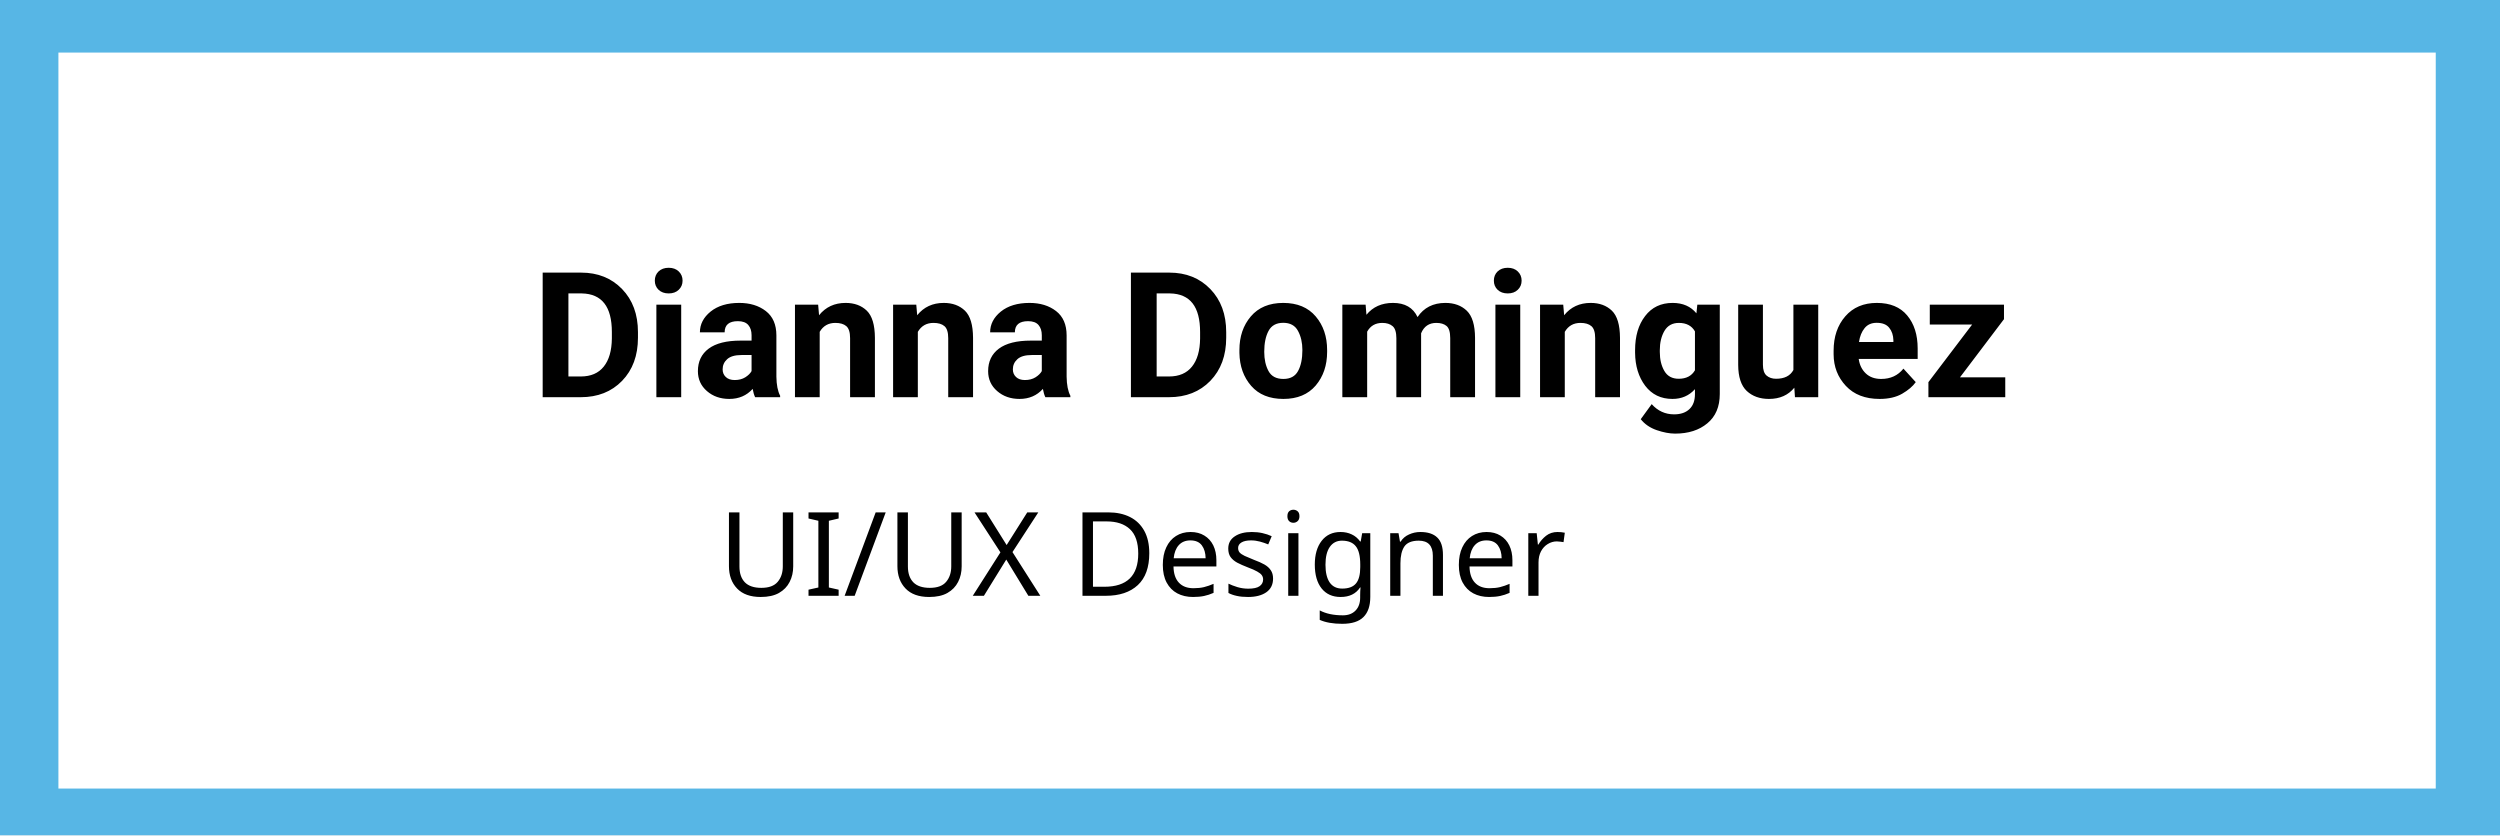
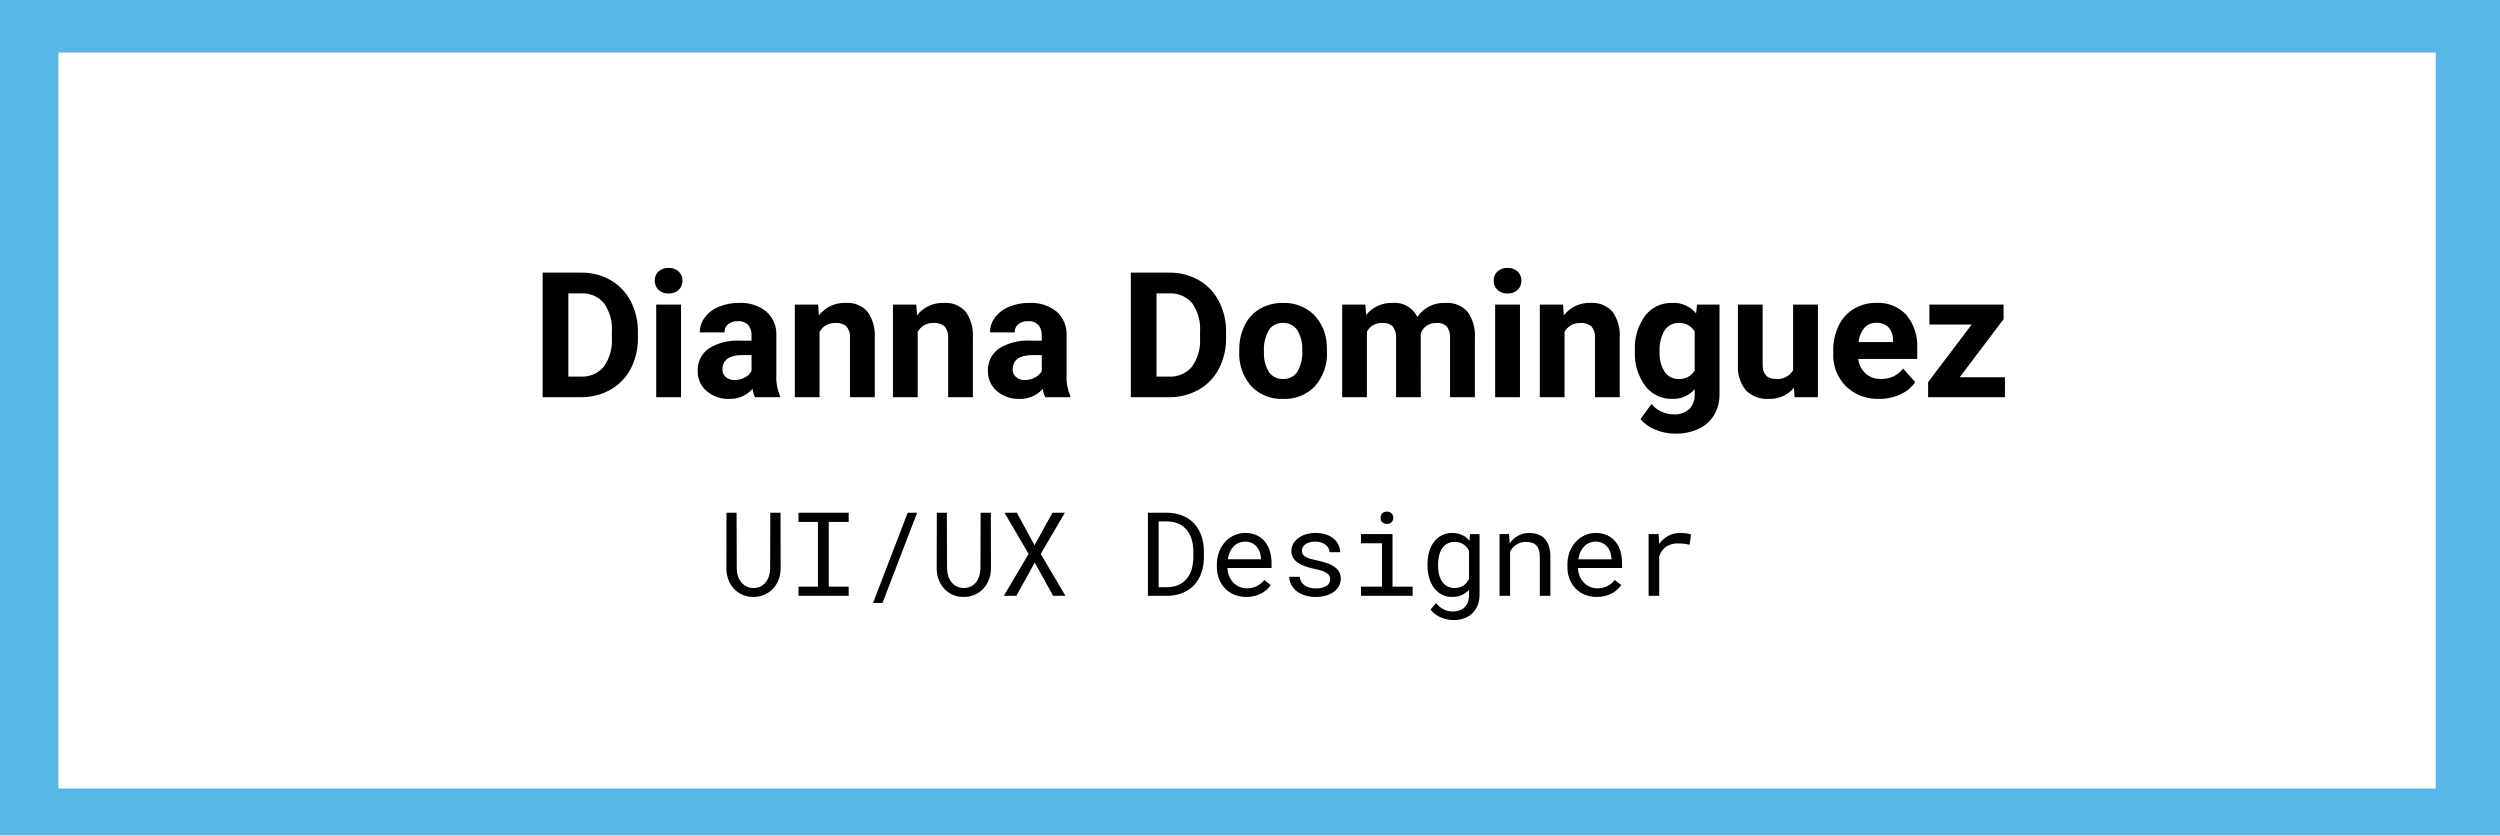
<svg xmlns="http://www.w3.org/2000/svg" width="428" height="143" viewBox="0 0 428 143">
  <defs>
    <clipPath id="clip-New-Site-Logo">
      <rect width="428" height="143" />
    </clipPath>
  </defs>
  <g id="New-Site-Logo" clip-path="url(#clip-New-Site-Logo)">
    <rect width="428" height="143" fill="rgba(24,158,224,0.71)" />
    <rect id="Rectangle_1" data-name="Rectangle 1" width="407" height="126" transform="translate(10 9)" fill="#fff" />
    <g id="Group_1" data-name="Group 1" transform="translate(119 3)">
-       <text id="Dianna_Dominguez" data-name="Dianna Dominguez" transform="translate(-28 65)" font-size="30" font-family="Roboto-Bold, Roboto" font-weight="700">
-         <tspan x="0" y="0">Dianna Dominguez</tspan>
-       </text>
-       <text id="UI_UX_Designer" data-name="UI/UX Designer" transform="translate(4 99)" font-size="20" font-family="RobotoMono-Regular, Roboto Mono">
-         <tspan x="0" y="0">UI/UX Designer</tspan>
-       </text>
+       <path id="Path_1" data-name="Path 1" d="M1.9,0V-21.328H8.467A9.966,9.966,0,0,1,13.5-20.061a8.836,8.836,0,0,1,3.464,3.6,11.115,11.115,0,0,1,1.245,5.31v.981a11.146,11.146,0,0,1-1.223,5.288,8.76,8.76,0,0,1-3.45,3.589A10.041,10.041,0,0,1,8.511,0ZM6.3-17.769V-3.53H8.423a4.772,4.772,0,0,0,3.94-1.685,7.612,7.612,0,0,0,1.392-4.819v-1.128a7.733,7.733,0,0,0-1.348-4.929,4.756,4.756,0,0,0-3.94-1.677ZM25.591,0H21.343V-15.85h4.248Zm-4.5-19.951a2.085,2.085,0,0,1,.637-1.567,2.394,2.394,0,0,1,1.736-.615,2.4,2.4,0,0,1,1.729.615,2.073,2.073,0,0,1,.645,1.567,2.078,2.078,0,0,1-.652,1.582,2.4,2.4,0,0,1-1.721.615,2.4,2.4,0,0,1-1.721-.615A2.078,2.078,0,0,1,21.094-19.951ZM38.262,0a4.7,4.7,0,0,1-.425-1.421,5.122,5.122,0,0,1-4,1.714,5.627,5.627,0,0,1-3.86-1.348,4.334,4.334,0,0,1-1.531-3.4A4.479,4.479,0,0,1,30.315-8.32a9.216,9.216,0,0,1,5.4-1.362h1.948v-.908a2.612,2.612,0,0,0-.564-1.758,2.219,2.219,0,0,0-1.78-.659,2.522,2.522,0,0,0-1.677.513,1.742,1.742,0,0,0-.608,1.406H28.8a4.252,4.252,0,0,1,.85-2.549,5.616,5.616,0,0,1,2.4-1.838,8.755,8.755,0,0,1,3.486-.667,6.917,6.917,0,0,1,4.651,1.472,5.15,5.15,0,0,1,1.721,4.138v6.87a7.577,7.577,0,0,0,.63,3.413V0Zm-3.5-2.944a3.646,3.646,0,0,0,1.729-.417,2.742,2.742,0,0,0,1.172-1.121V-7.207H36.079q-3.179,0-3.384,2.2l-.015.249a1.7,1.7,0,0,0,.557,1.3A2.162,2.162,0,0,0,34.761-2.944Zm14.3-12.905.132,1.831a5.534,5.534,0,0,1,4.556-2.124,4.6,4.6,0,0,1,3.75,1.479,6.9,6.9,0,0,1,1.26,4.424V0H54.521V-10.137a2.746,2.746,0,0,0-.586-1.956,2.623,2.623,0,0,0-1.948-.608,2.912,2.912,0,0,0-2.681,1.523V0H45.073V-15.85Zm16.8,0,.132,1.831a5.534,5.534,0,0,1,4.556-2.124,4.6,4.6,0,0,1,3.75,1.479,6.9,6.9,0,0,1,1.26,4.424V0H71.323V-10.137a2.746,2.746,0,0,0-.586-1.956,2.623,2.623,0,0,0-1.948-.608,2.912,2.912,0,0,0-2.681,1.523V0H61.875V-15.85ZM87.949,0a4.7,4.7,0,0,1-.425-1.421,5.122,5.122,0,0,1-4,1.714,5.627,5.627,0,0,1-3.86-1.348,4.334,4.334,0,0,1-1.531-3.4A4.479,4.479,0,0,1,80-8.32a9.216,9.216,0,0,1,5.4-1.362h1.948v-.908a2.612,2.612,0,0,0-.564-1.758A2.219,2.219,0,0,0,85-13.008a2.522,2.522,0,0,0-1.677.513,1.742,1.742,0,0,0-.608,1.406H78.486a4.252,4.252,0,0,1,.85-2.549,5.616,5.616,0,0,1,2.4-1.838,8.755,8.755,0,0,1,3.486-.667,6.917,6.917,0,0,1,4.651,1.472A5.15,5.15,0,0,1,91.6-10.532v6.87a7.577,7.577,0,0,0,.63,3.413V0Zm-3.5-2.944a3.646,3.646,0,0,0,1.729-.417,2.742,2.742,0,0,0,1.172-1.121V-7.207H85.767q-3.179,0-3.384,2.2l-.015.249a1.7,1.7,0,0,0,.557,1.3A2.162,2.162,0,0,0,84.448-2.944ZM102.6,0V-21.328h6.563a9.966,9.966,0,0,1,5.032,1.267,8.836,8.836,0,0,1,3.464,3.6,11.115,11.115,0,0,1,1.245,5.31v.981a11.146,11.146,0,0,1-1.223,5.288,8.76,8.76,0,0,1-3.45,3.589A10.041,10.041,0,0,1,109.2,0Zm4.395-17.769V-3.53h2.124a4.772,4.772,0,0,0,3.94-1.685,7.612,7.612,0,0,0,1.392-4.819v-1.128a7.733,7.733,0,0,0-1.348-4.929,4.756,4.756,0,0,0-3.94-1.677Zm14.165,9.7a9.4,9.4,0,0,1,.908-4.2,6.649,6.649,0,0,1,2.615-2.856,7.628,7.628,0,0,1,3.962-1.011,7.217,7.217,0,0,1,5.237,1.963,7.878,7.878,0,0,1,2.263,5.332l.029,1.084a8.284,8.284,0,0,1-2.036,5.852,7.078,7.078,0,0,1-5.464,2.2A7.113,7.113,0,0,1,123.2-1.9a8.43,8.43,0,0,1-2.043-5.977Zm4.233.3a5.925,5.925,0,0,0,.85,3.455,2.8,2.8,0,0,0,2.432,1.2,2.809,2.809,0,0,0,2.4-1.181,6.483,6.483,0,0,0,.864-3.778,5.865,5.865,0,0,0-.864-3.433,2.809,2.809,0,0,0-2.432-1.218,2.764,2.764,0,0,0-2.4,1.21A6.592,6.592,0,0,0,125.391-7.771Zm17.358-8.079.132,1.772a5.57,5.57,0,0,1,4.556-2.065,4.227,4.227,0,0,1,4.2,2.417,5.442,5.442,0,0,1,4.761-2.417,4.727,4.727,0,0,1,3.838,1.5,6.9,6.9,0,0,1,1.26,4.519V0h-4.248V-10.107a3.018,3.018,0,0,0-.527-1.97,2.337,2.337,0,0,0-1.86-.623,2.642,2.642,0,0,0-2.637,1.816L152.241,0h-4.233V-10.093a2.981,2.981,0,0,0-.542-1.992,2.36,2.36,0,0,0-1.846-.615,2.743,2.743,0,0,0-2.607,1.494V0h-4.233V-15.85ZM169.219,0h-4.248V-15.85h4.248Zm-4.5-19.951a2.085,2.085,0,0,1,.637-1.567,2.394,2.394,0,0,1,1.736-.615,2.4,2.4,0,0,1,1.729.615,2.073,2.073,0,0,1,.645,1.567,2.078,2.078,0,0,1-.652,1.582,2.4,2.4,0,0,1-1.721.615,2.4,2.4,0,0,1-1.721-.615A2.078,2.078,0,0,1,164.722-19.951Zm11.88,4.1.132,1.831a5.534,5.534,0,0,1,4.556-2.124,4.6,4.6,0,0,1,3.75,1.479,6.9,6.9,0,0,1,1.26,4.424V0h-4.233V-10.137a2.746,2.746,0,0,0-.586-1.956,2.623,2.623,0,0,0-1.948-.608,2.912,2.912,0,0,0-2.681,1.523V0h-4.233V-15.85Zm12.29,7.808a9.289,9.289,0,0,1,1.736-5.874,5.624,5.624,0,0,1,4.68-2.227,4.933,4.933,0,0,1,4.058,1.787l.176-1.494h3.838V-.527a6.774,6.774,0,0,1-.945,3.618,6.068,6.068,0,0,1-2.659,2.344,9.347,9.347,0,0,1-4.014.806,8.691,8.691,0,0,1-3.4-.7,6.032,6.032,0,0,1-2.5-1.794l1.875-2.578a4.959,4.959,0,0,0,3.838,1.772,3.63,3.63,0,0,0,2.622-.9,3.379,3.379,0,0,0,.938-2.556v-.85A4.9,4.9,0,0,1,195.278.293a5.61,5.61,0,0,1-4.622-2.234,9.286,9.286,0,0,1-1.765-5.925Zm4.233.315a5.784,5.784,0,0,0,.864,3.382,2.749,2.749,0,0,0,2.373,1.225,2.94,2.94,0,0,0,2.769-1.452v-6.675a2.933,2.933,0,0,0-2.739-1.452,2.767,2.767,0,0,0-2.4,1.247A6.519,6.519,0,0,0,193.125-7.727Zm23,6.115a5.309,5.309,0,0,1-4.336,1.9A5.007,5.007,0,0,1,207.9-1.172a6.253,6.253,0,0,1-1.37-4.292V-15.85h4.233V-5.6q0,2.478,2.256,2.478a3.057,3.057,0,0,0,2.959-1.5V-15.85h4.248V0H216.24Zm14.59,1.9a7.781,7.781,0,0,1-5.676-2.139,7.6,7.6,0,0,1-2.19-5.7v-.41a9.575,9.575,0,0,1,.923-4.27,6.773,6.773,0,0,1,2.615-2.9,7.339,7.339,0,0,1,3.86-1.018,6.578,6.578,0,0,1,5.12,2.051,8.333,8.333,0,0,1,1.868,5.815v1.729H227.139a3.933,3.933,0,0,0,1.238,2.49,3.742,3.742,0,0,0,2.615.938,4.569,4.569,0,0,0,3.823-1.772l2.08,2.329a6.355,6.355,0,0,1-2.578,2.1A8.458,8.458,0,0,1,230.713.293Zm-.483-13.022a2.645,2.645,0,0,0-2.043.853,4.419,4.419,0,0,0-1,2.443h5.889v-.339a3.152,3.152,0,0,0-.762-2.185A2.729,2.729,0,0,0,230.229-12.729ZM244.5-3.413h7.749V0H239.092V-2.578l7.456-9.858h-7.236V-15.85h12.7v2.494Z" transform="translate(-28 65)" />
+       <path id="Path_2" data-name="Path 2" d="M10.625-14.219l.02,9.629a5.341,5.341,0,0,1-.361,1.865,4.666,4.666,0,0,1-.957,1.519A4.5,4.5,0,0,1,7.861-.181,4.558,4.558,0,0,1,6,.2,4.659,4.659,0,0,1,4.111-.176,4.337,4.337,0,0,1,2.656-1.2,4.74,4.74,0,0,1,1.709-2.72a5.232,5.232,0,0,1-.352-1.87l.02-9.629H3.1L3.135-4.59a4.132,4.132,0,0,0,.2,1.221,3.278,3.278,0,0,0,.547,1.035,2.683,2.683,0,0,0,.889.723A2.645,2.645,0,0,0,6-1.338a2.654,2.654,0,0,0,1.221-.269A2.619,2.619,0,0,0,8.1-2.329a3.262,3.262,0,0,0,.542-1.04A4.48,4.48,0,0,0,8.848-4.59l.029-9.629Zm3.076,0h8.594v1.572H18.887V-1.562h3.408V0H13.7V-1.562h3.33V-12.646H13.7ZM28.086,1.221H26.465L32.4-14.219h1.611ZM46.631-14.219l.02,9.629a5.341,5.341,0,0,1-.361,1.865,4.666,4.666,0,0,1-.957,1.519A4.5,4.5,0,0,1,43.867-.181,4.558,4.558,0,0,1,42,.2a4.659,4.659,0,0,1-1.885-.371A4.337,4.337,0,0,1,38.662-1.2a4.74,4.74,0,0,1-.947-1.523,5.232,5.232,0,0,1-.352-1.87l.02-9.629H39.1l.039,9.629a4.132,4.132,0,0,0,.2,1.221,3.279,3.279,0,0,0,.547,1.035,2.683,2.683,0,0,0,.889.723A2.645,2.645,0,0,0,42-1.338a2.654,2.654,0,0,0,1.221-.269,2.619,2.619,0,0,0,.884-.723,3.262,3.262,0,0,0,.542-1.04,4.48,4.48,0,0,0,.205-1.221l.029-9.629Zm7.48,5.576,3.066-5.576h2.129L55.176-7.168,59.4,0H57.295L54.15-5.684,51,0H48.857L53.1-7.168l-4.131-7.051h2.119ZM73.525,0V-14.219h3.291a7.124,7.124,0,0,1,2.651.5,5.569,5.569,0,0,1,1.973,1.348,5.837,5.837,0,0,1,1.23,2.07,8.161,8.161,0,0,1,.435,2.671v1.045a8.161,8.161,0,0,1-.435,2.671,5.837,5.837,0,0,1-1.23,2.07A5.569,5.569,0,0,1,79.468-.493,7,7,0,0,1,76.816,0Zm1.836-12.734v11.26h1.455a4.734,4.734,0,0,0,1.992-.405A3.886,3.886,0,0,0,80.2-2.959a4.544,4.544,0,0,0,.82-1.611A7.453,7.453,0,0,0,81.3-6.582V-7.646a7.271,7.271,0,0,0-.283-2.007,4.606,4.606,0,0,0-.82-1.6,3.817,3.817,0,0,0-1.387-1.069,4.888,4.888,0,0,0-1.992-.41ZM90.381.2a5.361,5.361,0,0,1-2.046-.381,4.642,4.642,0,0,1-1.6-1.064A4.869,4.869,0,0,1,85.7-2.871a5.5,5.5,0,0,1-.371-2.041v-.41a6.046,6.046,0,0,1,.41-2.29,5.25,5.25,0,0,1,1.089-1.709,4.751,4.751,0,0,1,1.543-1.069,4.451,4.451,0,0,1,1.772-.371,4.712,4.712,0,0,1,2,.4,3.919,3.919,0,0,1,1.421,1.094,4.667,4.667,0,0,1,.845,1.646,7.247,7.247,0,0,1,.278,2.051v.811H87.139a4.15,4.15,0,0,0,.278,1.357A3.526,3.526,0,0,0,88.1-2.3a3.158,3.158,0,0,0,1.04.747,3.213,3.213,0,0,0,1.338.273A3.674,3.674,0,0,0,92.2-1.67a3.728,3.728,0,0,0,1.25-1.035l1.1.859a4.192,4.192,0,0,1-.659.767,4.551,4.551,0,0,1-.913.649,5.138,5.138,0,0,1-1.172.454A5.631,5.631,0,0,1,90.381.2Zm-.234-9.473a2.7,2.7,0,0,0-1.035.2,2.7,2.7,0,0,0-.879.586,3.341,3.341,0,0,0-.659.947A4.5,4.5,0,0,0,87.2-6.25h5.684v-.137a4.034,4.034,0,0,0-.2-1.045,2.911,2.911,0,0,0-.5-.928,2.516,2.516,0,0,0-.835-.664A2.626,2.626,0,0,0,90.146-9.277ZM104.736-2.8a1.3,1.3,0,0,0-.127-.581,1.3,1.3,0,0,0-.43-.474,3.392,3.392,0,0,0-.8-.4,8.575,8.575,0,0,0-1.24-.327,12.5,12.5,0,0,1-1.655-.449,5.449,5.449,0,0,1-1.279-.63,2.754,2.754,0,0,1-.825-.859,2.2,2.2,0,0,1-.293-1.147,2.5,2.5,0,0,1,.3-1.206,3.072,3.072,0,0,1,.85-.981,4.274,4.274,0,0,1,1.3-.664,5.4,5.4,0,0,1,1.665-.244,5.673,5.673,0,0,1,1.758.254,4.03,4.03,0,0,1,1.328.7,3.178,3.178,0,0,1,.845,1.05,2.872,2.872,0,0,1,.3,1.294h-1.807a1.4,1.4,0,0,0-.176-.669,1.916,1.916,0,0,0-.488-.581,2.507,2.507,0,0,0-.757-.41,3,3,0,0,0-1-.156,3.617,3.617,0,0,0-1.011.127,2.259,2.259,0,0,0-.723.342,1.458,1.458,0,0,0-.435.5,1.26,1.26,0,0,0-.146.586,1.271,1.271,0,0,0,.117.557,1.141,1.141,0,0,0,.405.439,3.071,3.071,0,0,0,.771.352,11.04,11.04,0,0,0,1.226.3,14.252,14.252,0,0,1,1.748.474,5.142,5.142,0,0,1,1.3.645,2.688,2.688,0,0,1,.806.874,2.323,2.323,0,0,1,.278,1.152,2.607,2.607,0,0,1-.317,1.279,3,3,0,0,1-.884.986,4.291,4.291,0,0,1-1.357.635A6.311,6.311,0,0,1,102.256.2a5.885,5.885,0,0,1-1.914-.288,4.574,4.574,0,0,1-1.421-.762,3.281,3.281,0,0,1-.889-1.1,2.907,2.907,0,0,1-.308-1.3h1.807a1.87,1.87,0,0,0,.3.938,2.074,2.074,0,0,0,.645.615,2.687,2.687,0,0,0,.854.332,4.539,4.539,0,0,0,.928.1,3.358,3.358,0,0,0,1.807-.42A1.293,1.293,0,0,0,104.736-2.8ZM110-10.566h5.4v9h3.447V0H110V-1.562h3.594V-8.994H110Zm3.359-2.773a1.11,1.11,0,0,1,.269-.757,1.025,1.025,0,0,1,.815-.308,1.028,1.028,0,0,1,.811.308,1.1,1.1,0,0,1,.273.757,1.032,1.032,0,0,1-.273.732,1.056,1.056,0,0,1-.811.293,1.053,1.053,0,0,1-.815-.293A1.043,1.043,0,0,1,113.359-13.34Zm8.027,7.969a7.763,7.763,0,0,1,.288-2.173,5.112,5.112,0,0,1,.835-1.7,3.9,3.9,0,0,1,1.328-1.113,3.82,3.82,0,0,1,1.768-.4,3.988,3.988,0,0,1,1.714.347,3.46,3.46,0,0,1,1.255,1l.088-1.152H130.3V-.225a4.926,4.926,0,0,1-.327,1.855,3.9,3.9,0,0,1-.918,1.377,3.911,3.911,0,0,1-1.411.859,5.369,5.369,0,0,1-1.816.293,5.479,5.479,0,0,1-.937-.093,5.689,5.689,0,0,1-1.069-.3,4.93,4.93,0,0,1-1.045-.562,3.481,3.481,0,0,1-.864-.869l.938-1.084a4.628,4.628,0,0,0,.684.679,3.521,3.521,0,0,0,.713.444,3.3,3.3,0,0,0,.723.239,3.629,3.629,0,0,0,.723.073,3.427,3.427,0,0,0,1.162-.186,2.418,2.418,0,0,0,.884-.542,2.352,2.352,0,0,0,.562-.884,3.474,3.474,0,0,0,.2-1.211v-.908a3.526,3.526,0,0,1-1.245.923A4.084,4.084,0,0,1,125.586.2a3.7,3.7,0,0,1-1.748-.41,3.909,3.909,0,0,1-1.323-1.133,5.372,5.372,0,0,1-.835-1.7,7.359,7.359,0,0,1-.293-2.114Zm1.807.205a6.455,6.455,0,0,0,.161,1.465,3.744,3.744,0,0,0,.508,1.221,2.581,2.581,0,0,0,.884.835,2.553,2.553,0,0,0,1.289.308,2.948,2.948,0,0,0,.845-.112,2.38,2.38,0,0,0,.674-.317,2.608,2.608,0,0,0,.532-.488,3.454,3.454,0,0,0,.41-.625V-7.725a3.3,3.3,0,0,0-.41-.605,2.573,2.573,0,0,0-.537-.474,2.555,2.555,0,0,0-.674-.312,2.824,2.824,0,0,0-.82-.112,2.568,2.568,0,0,0-1.3.313,2.6,2.6,0,0,0-.889.845,3.8,3.8,0,0,0-.508,1.23,6.519,6.519,0,0,0-.161,1.47Zm12.148-5.4L135.469-9a4.2,4.2,0,0,1,1.416-1.284,3.891,3.891,0,0,1,1.875-.474,4.6,4.6,0,0,1,1.509.234,2.884,2.884,0,0,1,1.157.732,3.331,3.331,0,0,1,.737,1.265,5.713,5.713,0,0,1,.259,1.821V0h-1.807V-6.67a3.946,3.946,0,0,0-.156-1.191A1.9,1.9,0,0,0,140-8.652a1.812,1.812,0,0,0-.752-.439,3.473,3.473,0,0,0-1.021-.137,2.833,2.833,0,0,0-1.6.454,3.349,3.349,0,0,0-1.1,1.2V0h-1.807V-10.566ZM150.391.2a5.361,5.361,0,0,1-2.046-.381,4.642,4.642,0,0,1-1.6-1.064,4.869,4.869,0,0,1-1.035-1.621,5.5,5.5,0,0,1-.371-2.041v-.41a6.046,6.046,0,0,1,.41-2.29,5.251,5.251,0,0,1,1.089-1.709,4.751,4.751,0,0,1,1.543-1.069,4.451,4.451,0,0,1,1.772-.371,4.712,4.712,0,0,1,2,.4,3.92,3.92,0,0,1,1.421,1.094,4.667,4.667,0,0,1,.845,1.646,7.247,7.247,0,0,1,.278,2.051v.811h-7.549a4.15,4.15,0,0,0,.278,1.357A3.526,3.526,0,0,0,148.11-2.3a3.158,3.158,0,0,0,1.04.747,3.213,3.213,0,0,0,1.338.273,3.674,3.674,0,0,0,1.719-.391,3.728,3.728,0,0,0,1.25-1.035l1.1.859a4.192,4.192,0,0,1-.659.767,4.551,4.551,0,0,1-.913.649,5.137,5.137,0,0,1-1.172.454A5.631,5.631,0,0,1,150.391.2Zm-.234-9.473a2.7,2.7,0,0,0-1.035.2,2.7,2.7,0,0,0-.879.586,3.341,3.341,0,0,0-.659.947,4.5,4.5,0,0,0-.376,1.294h5.684v-.137a4.034,4.034,0,0,0-.2-1.045,2.911,2.911,0,0,0-.5-.928,2.517,2.517,0,0,0-.835-.664A2.626,2.626,0,0,0,150.156-9.277Zm14.492-1.484q.254,0,.527.015t.522.049q.249.034.459.083a2.11,2.11,0,0,1,.347.107L166.26-8.74a9.629,9.629,0,0,0-1-.171,8.8,8.8,0,0,0-.991-.054,3.4,3.4,0,0,0-2.056.576,3.326,3.326,0,0,0-1.157,1.611V0h-1.816V-10.566h1.719l.088,1.68a4.855,4.855,0,0,1,1.548-1.372A4.154,4.154,0,0,1,164.648-10.762Z" transform="translate(4 99)" />
    </g>
  </g>
</svg>
